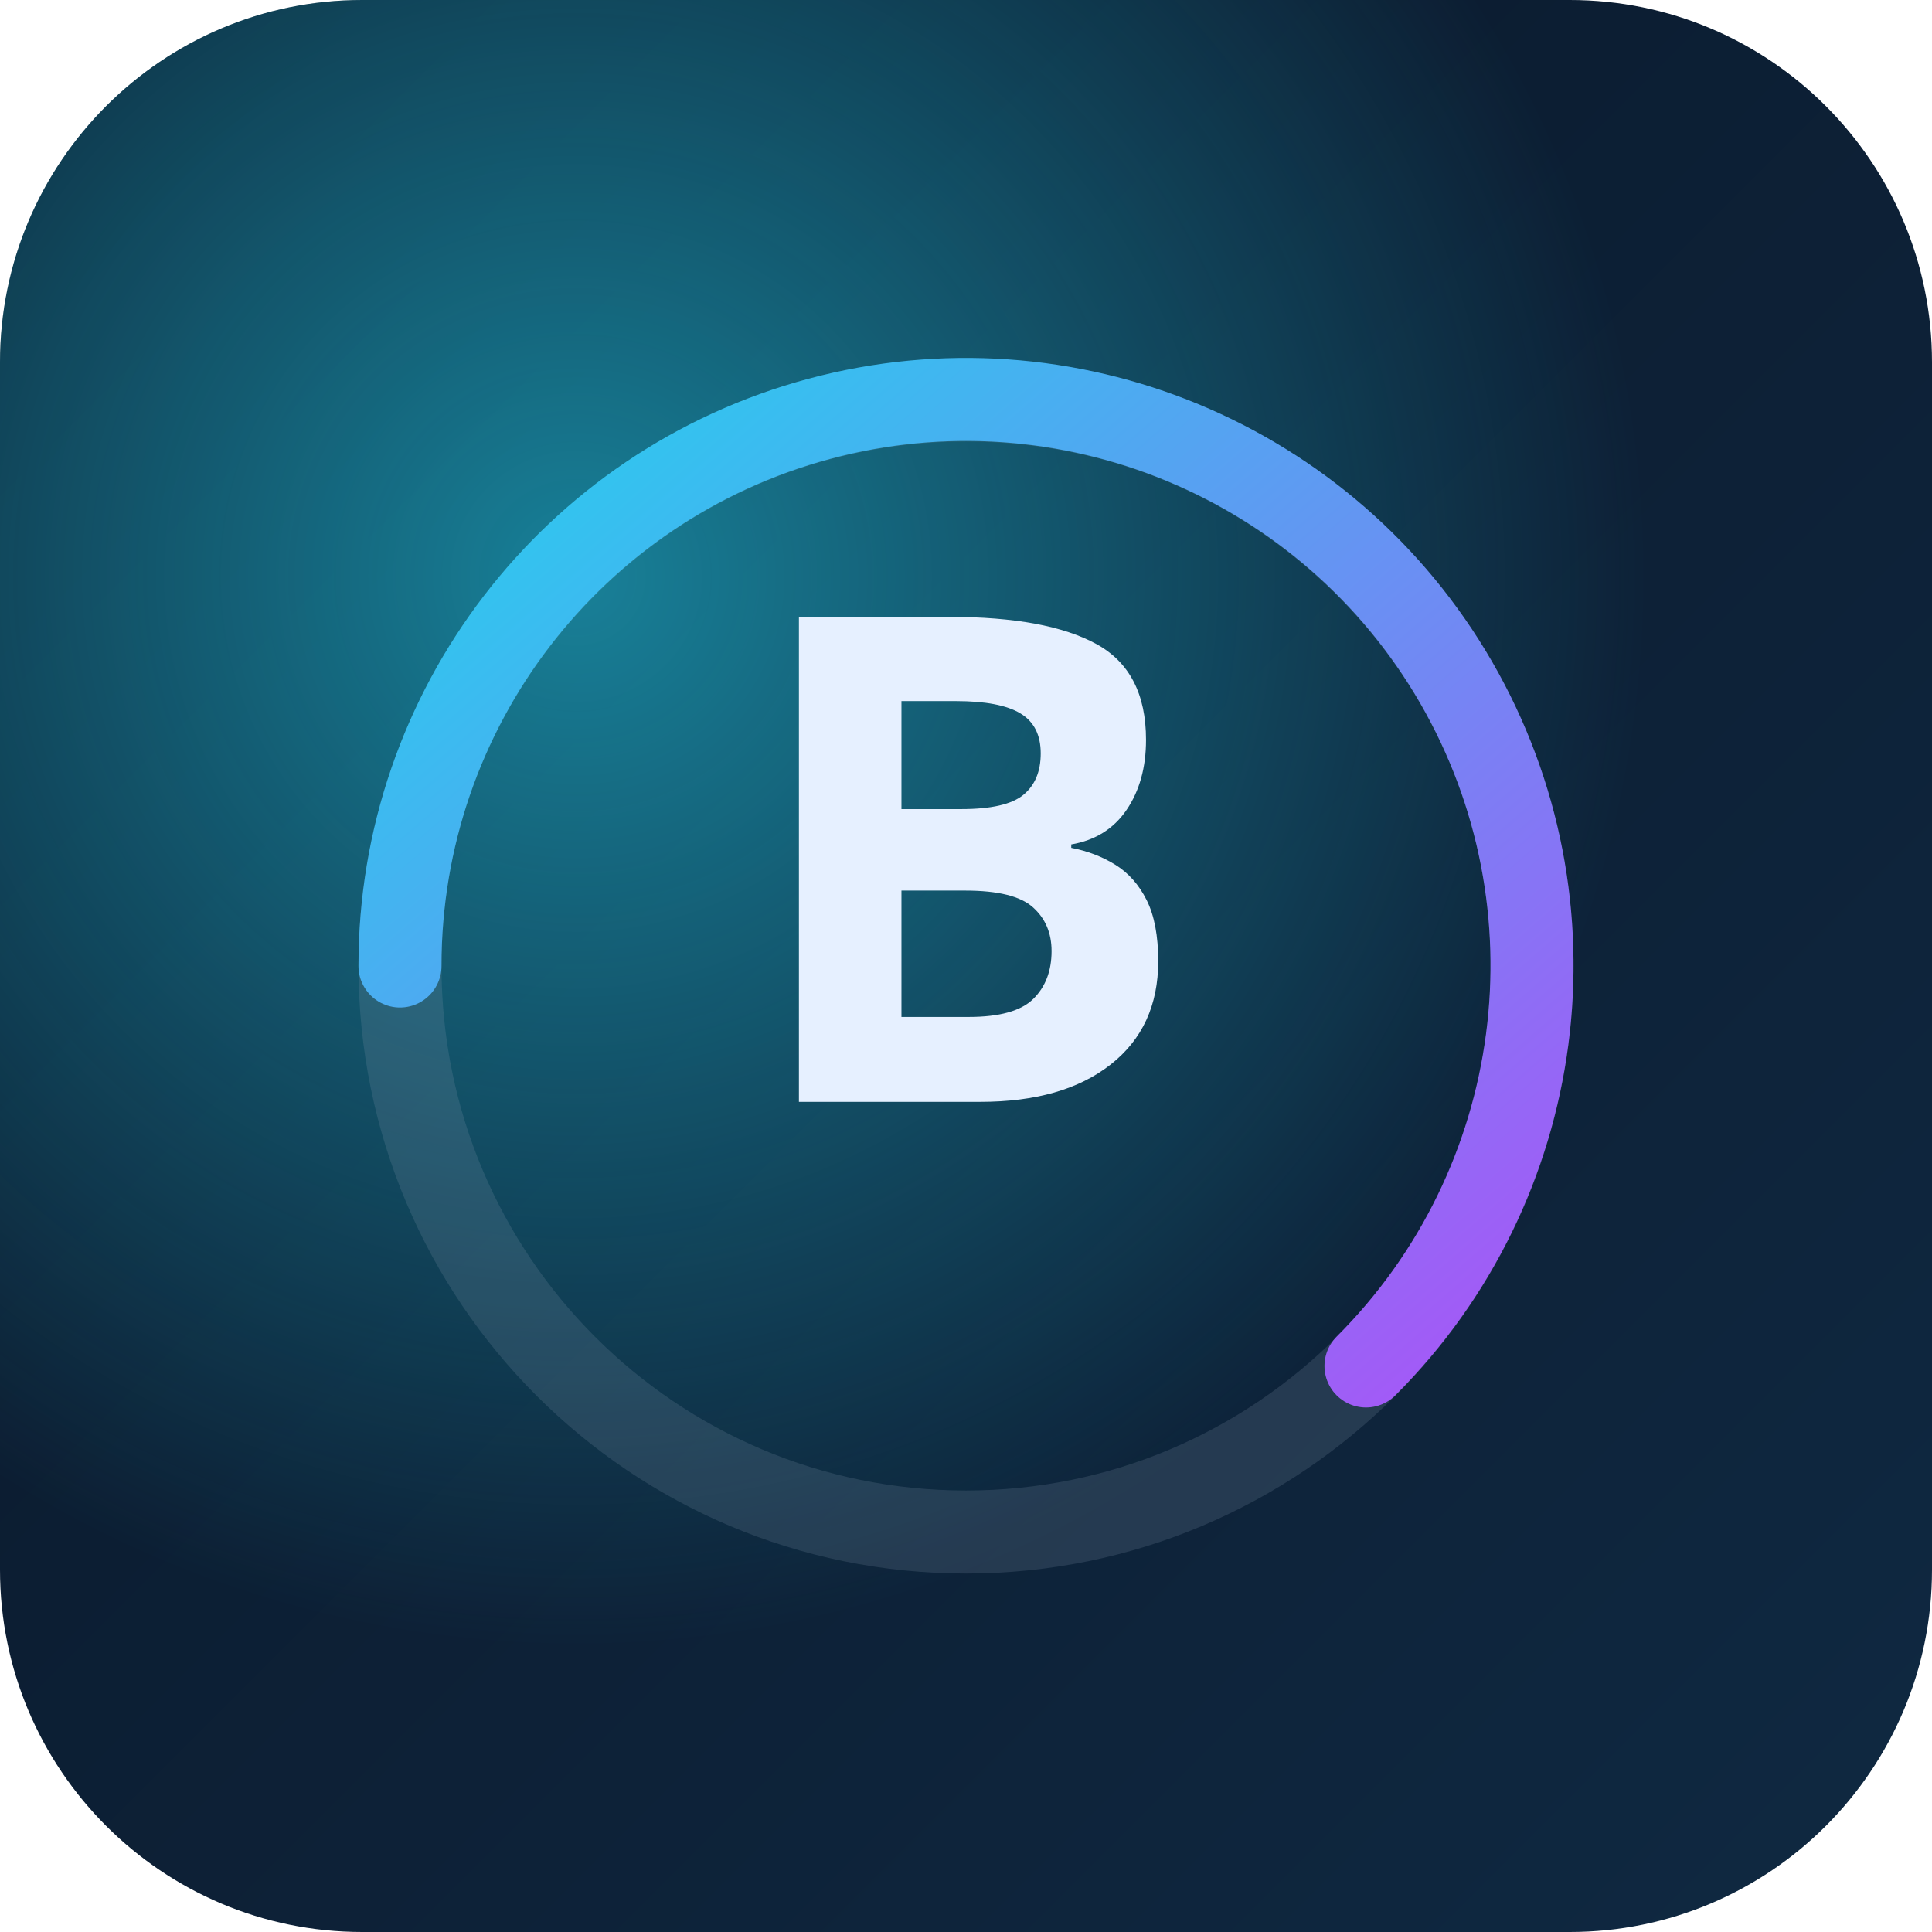
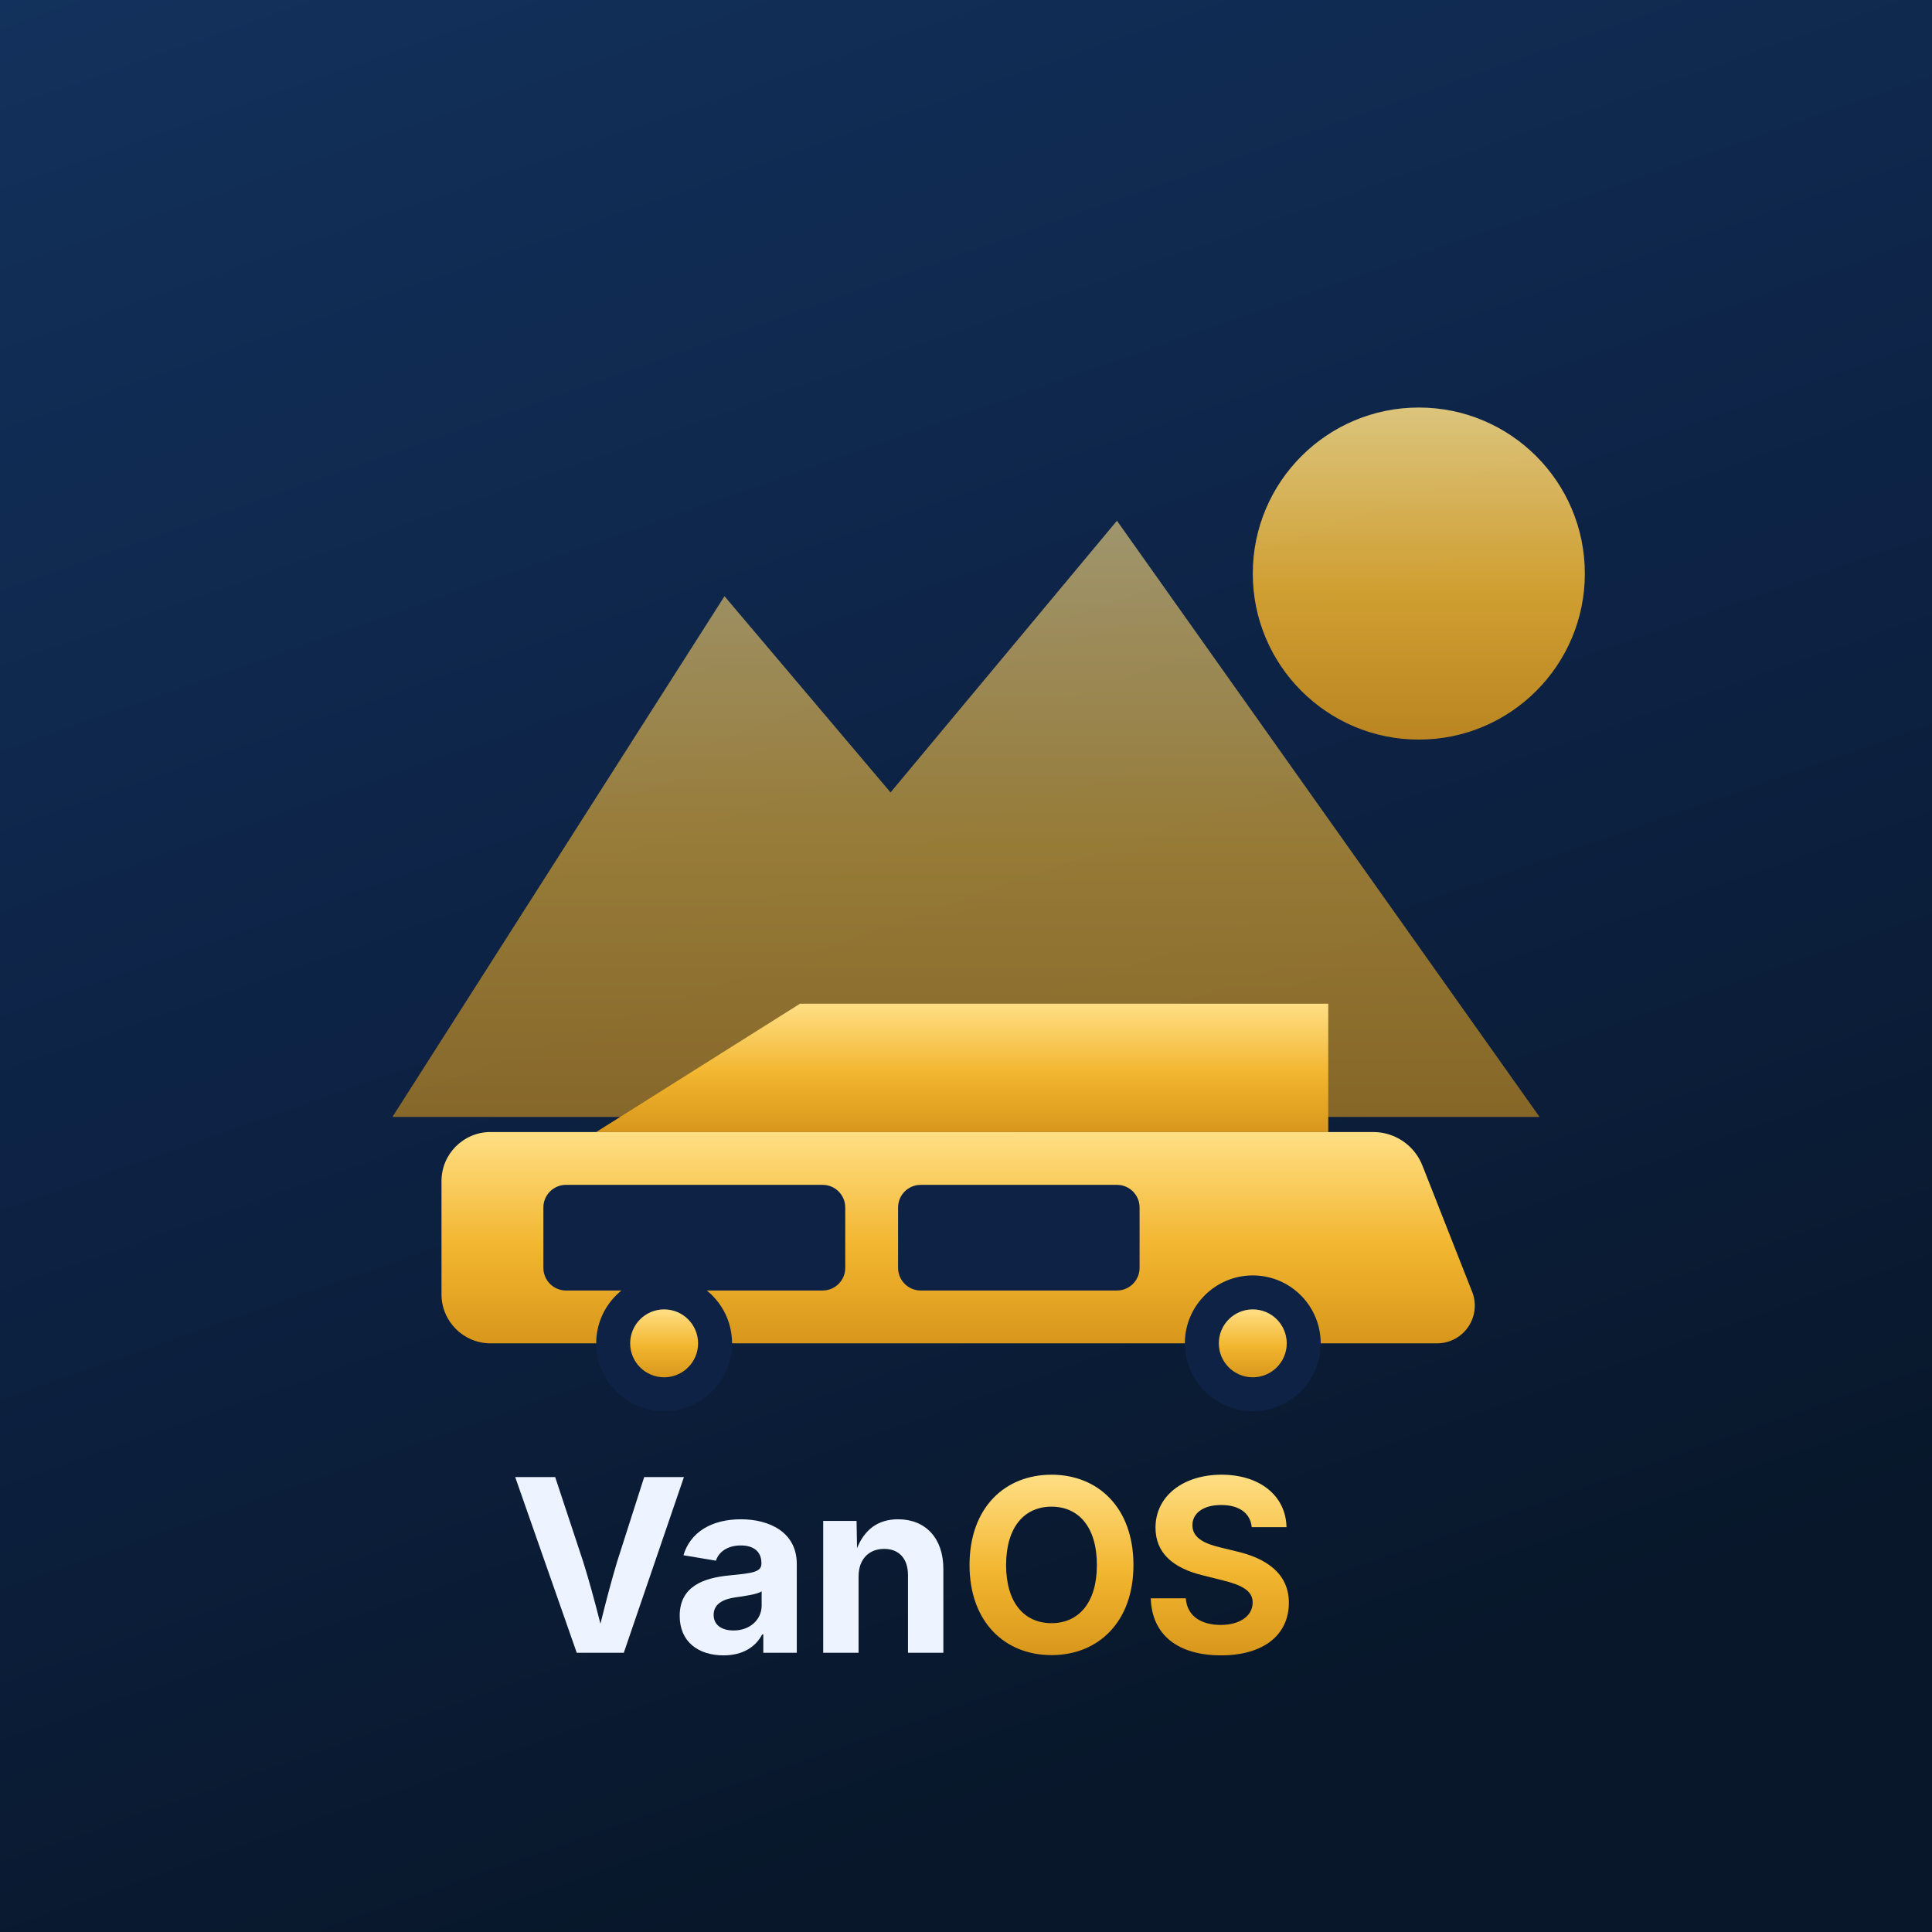
- <svg xmlns="http://www.w3.org/2000/svg" viewBox="0 0 512 512">
+ <svg xmlns="http://www.w3.org/2000/svg" viewBox="0 0 512 512" role="img" aria-label="VanOS">
  <defs>
-     <linearGradient id="bg" x1="0" y1="0" x2="1" y2="1">
-       <stop offset="0%" stop-color="#0a1628" />
-       <stop offset="100%" stop-color="#0f2942" />
+     <linearGradient id="sky" x1="0" y1="0" x2="0.35" y2="1">
+       <stop offset="0%" stop-color="#12315c" />
+       <stop offset="55%" stop-color="#0d2244" />
+       <stop offset="100%" stop-color="#08172a" />
    </linearGradient>
-     <linearGradient id="brand" x1="0" y1="0" x2="1" y2="1">
-       <stop offset="0%" stop-color="#22d3ee" />
-       <stop offset="100%" stop-color="#a855f7" />
+     <linearGradient id="gold" x1="0" y1="0" x2="0" y2="1">
+       <stop offset="0%" stop-color="#ffdf85" />
+       <stop offset="55%" stop-color="#f2b52e" />
+       <stop offset="100%" stop-color="#d8971c" />
    </linearGradient>
-     <radialGradient id="glow" cx="30%" cy="30%" r="55%">
-       <stop offset="0%" stop-color="#22d3ee" stop-opacity="0.55" />
-       <stop offset="100%" stop-color="#22d3ee" stop-opacity="0" />
-     </radialGradient>
  </defs>
-   <rect width="512" height="512" rx="96" fill="url(#bg)" />
-   <rect width="512" height="512" rx="96" fill="url(#glow)" />
-   <g transform="translate(256 256)">
-     <circle r="150" fill="none" stroke="rgba(148,163,184,0.18)" stroke-width="22" />
-     <path d="M -150 0 A 150 150 0 1 1 106 106" fill="none" stroke="url(#brand)" stroke-width="22" stroke-linecap="round" />
+   <rect width="512" height="512" fill="url(#sky)" />
+   <circle cx="376" cy="152" r="44" fill="url(#gold)" opacity="0.85" />
+   <path d="M 104 296 L 192 158 L 236 210 L 296 138 L 408 296 Z" fill="url(#gold)" opacity="0.6" />
+   <g fill="url(#gold)">
+     <path d="M 158 300 L 352 300 L 352 266 L 212 266 Z" />
+     <path d="M 130 300 h 234 a 14 14 0 0 1 13 9 l 13 33 a 10 10 0 0 1 -9 14 H 130 a 13 13 0 0 1 -13 -13 v -30 a 13 13 0 0 1 13 -13 z" />
  </g>
-   <text x="256" y="292" text-anchor="middle" font-family="'Space Grotesk', system-ui, sans-serif" font-weight="700" font-size="180" fill="#e6f0ff">B</text>
+   <g fill="#0d2244">
+     <rect x="144" y="314" width="80" height="28" rx="6" />
+     <rect x="238" y="314" width="64" height="28" rx="6" />
+     <circle cx="176" cy="356" r="18" />
+     <circle cx="332" cy="356" r="18" />
+   </g>
+   <g fill="url(#gold)">
+     <circle cx="176" cy="356" r="9" />
+     <circle cx="332" cy="356" r="9" />
+   </g>
+   <g font-family="system-ui, -apple-system, 'Segoe UI', sans-serif" font-weight="700" font-size="64" letter-spacing="-1">
+     <text x="254" y="438" text-anchor="end" fill="#eef4ff">Van</text>
+     <text x="254" y="438" text-anchor="start" fill="url(#gold)">OS</text>
+   </g>
</svg>
